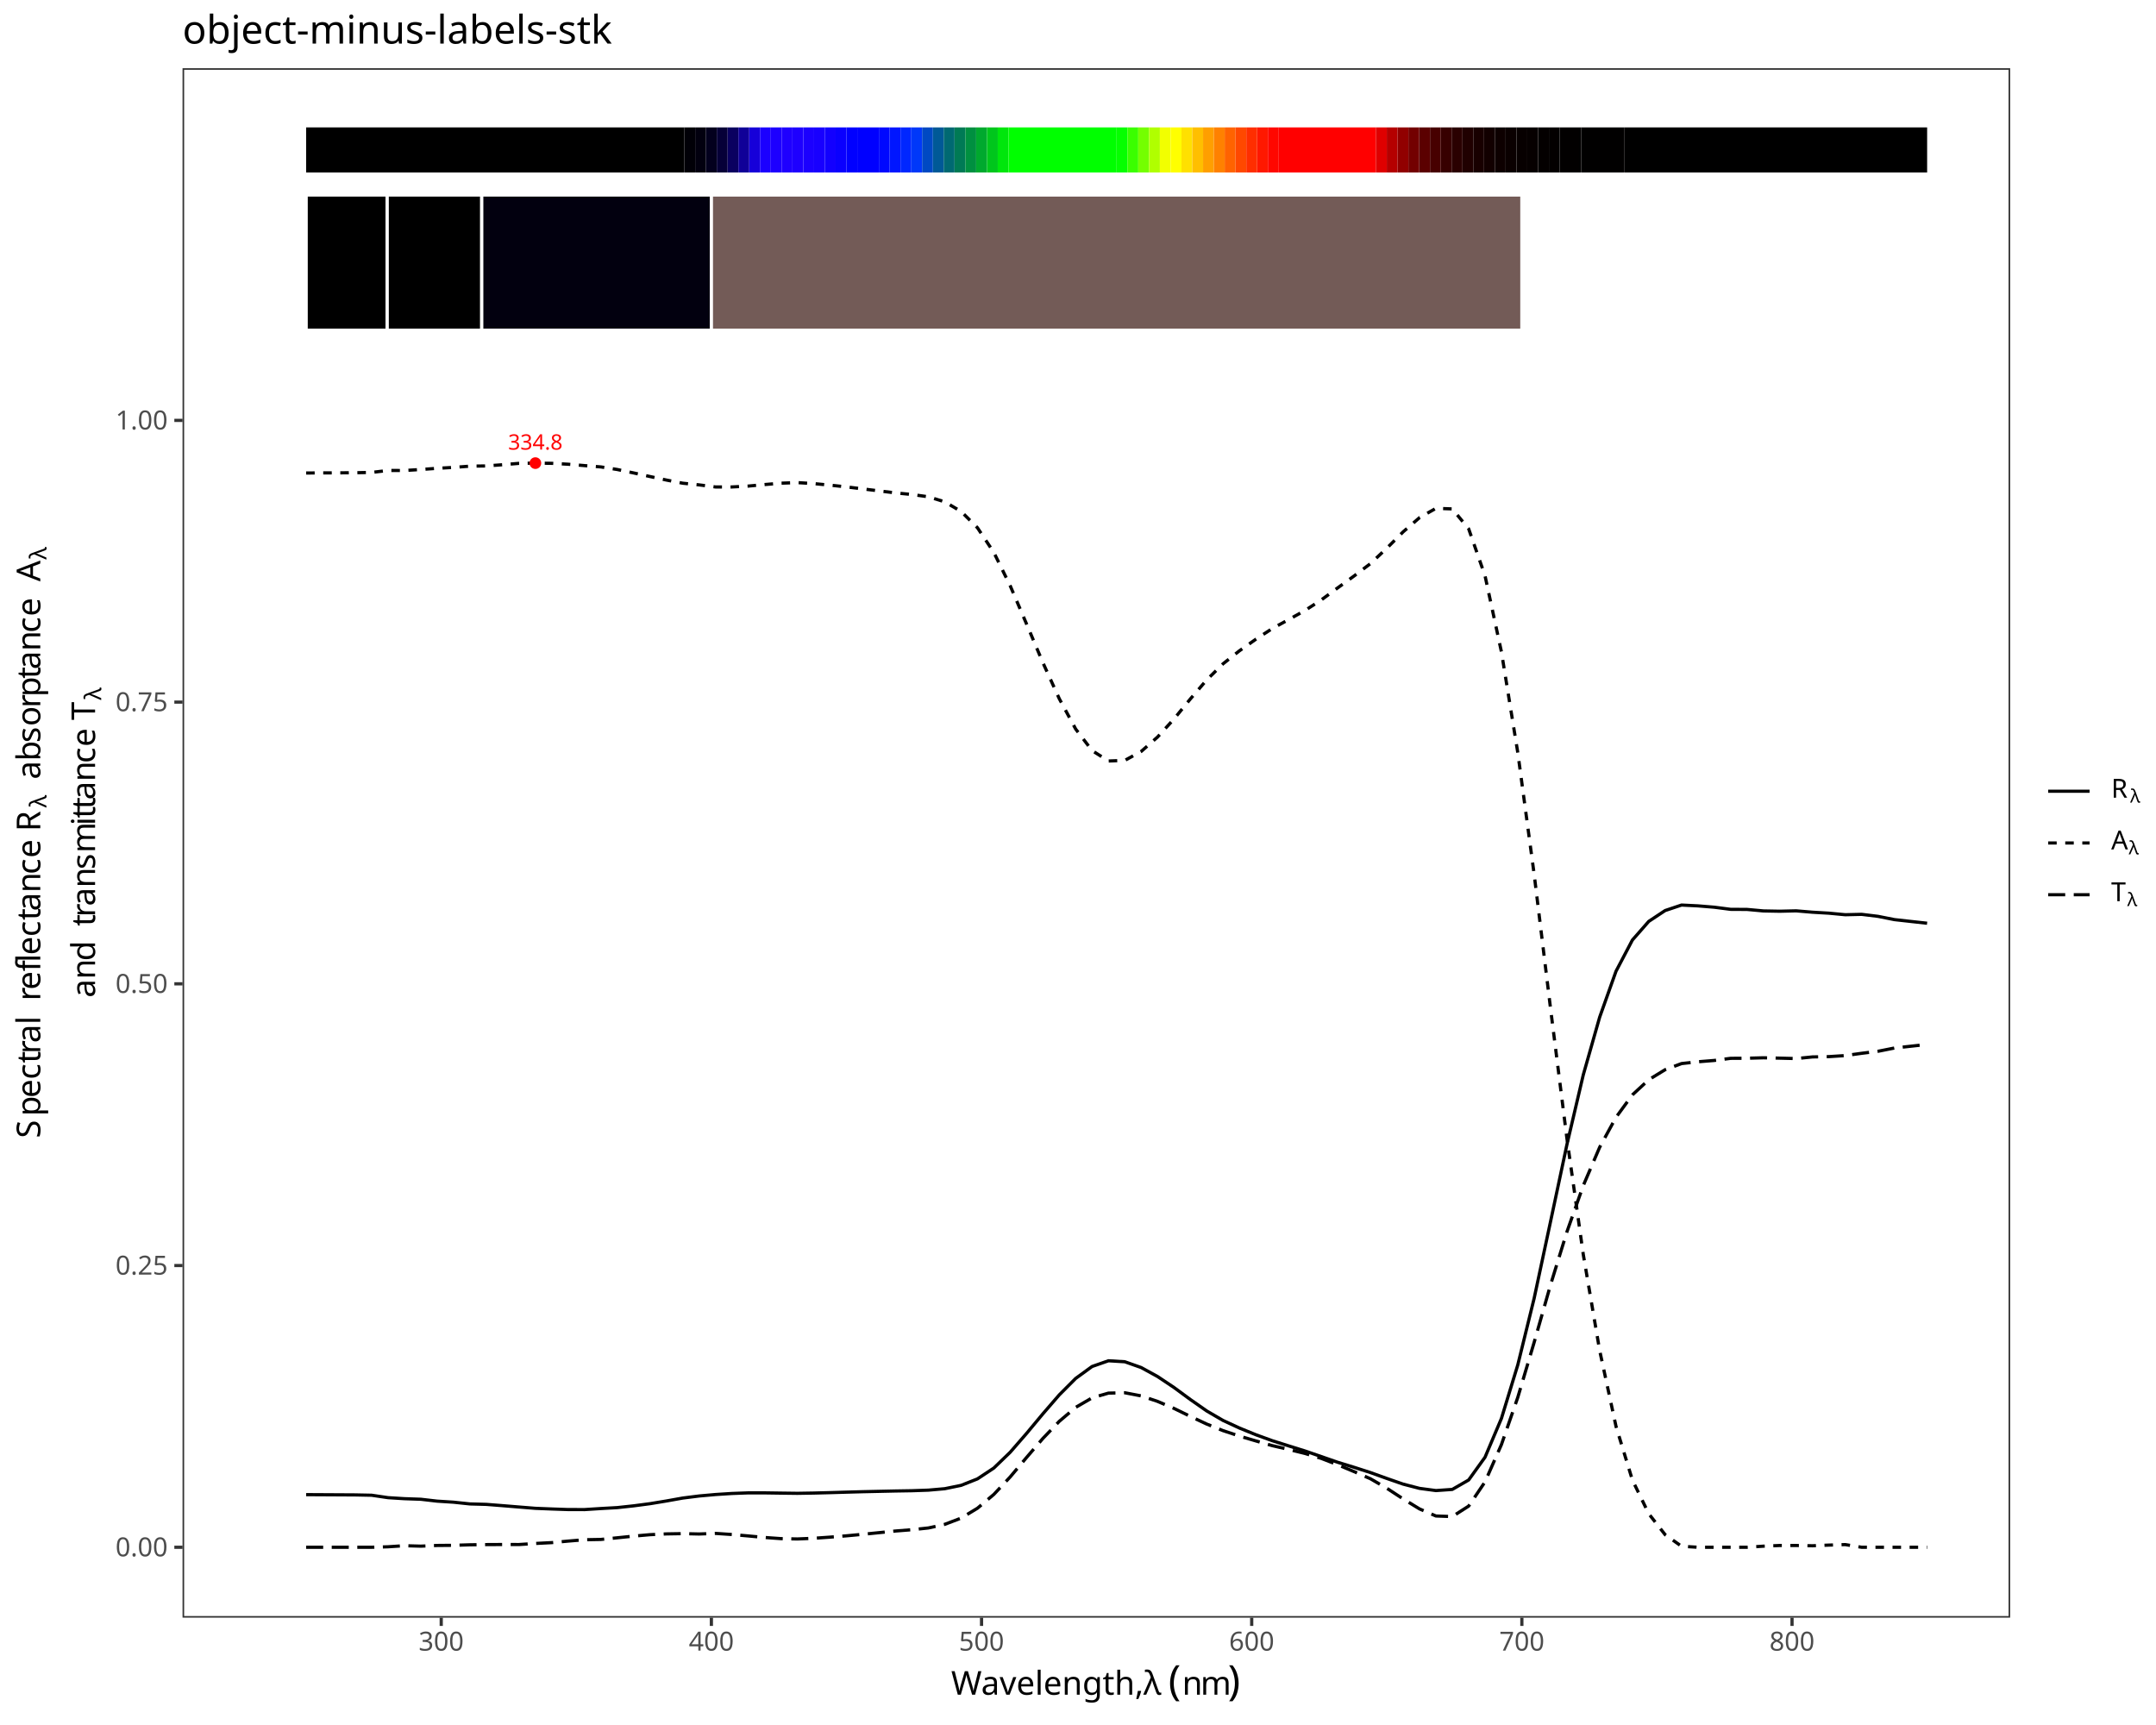
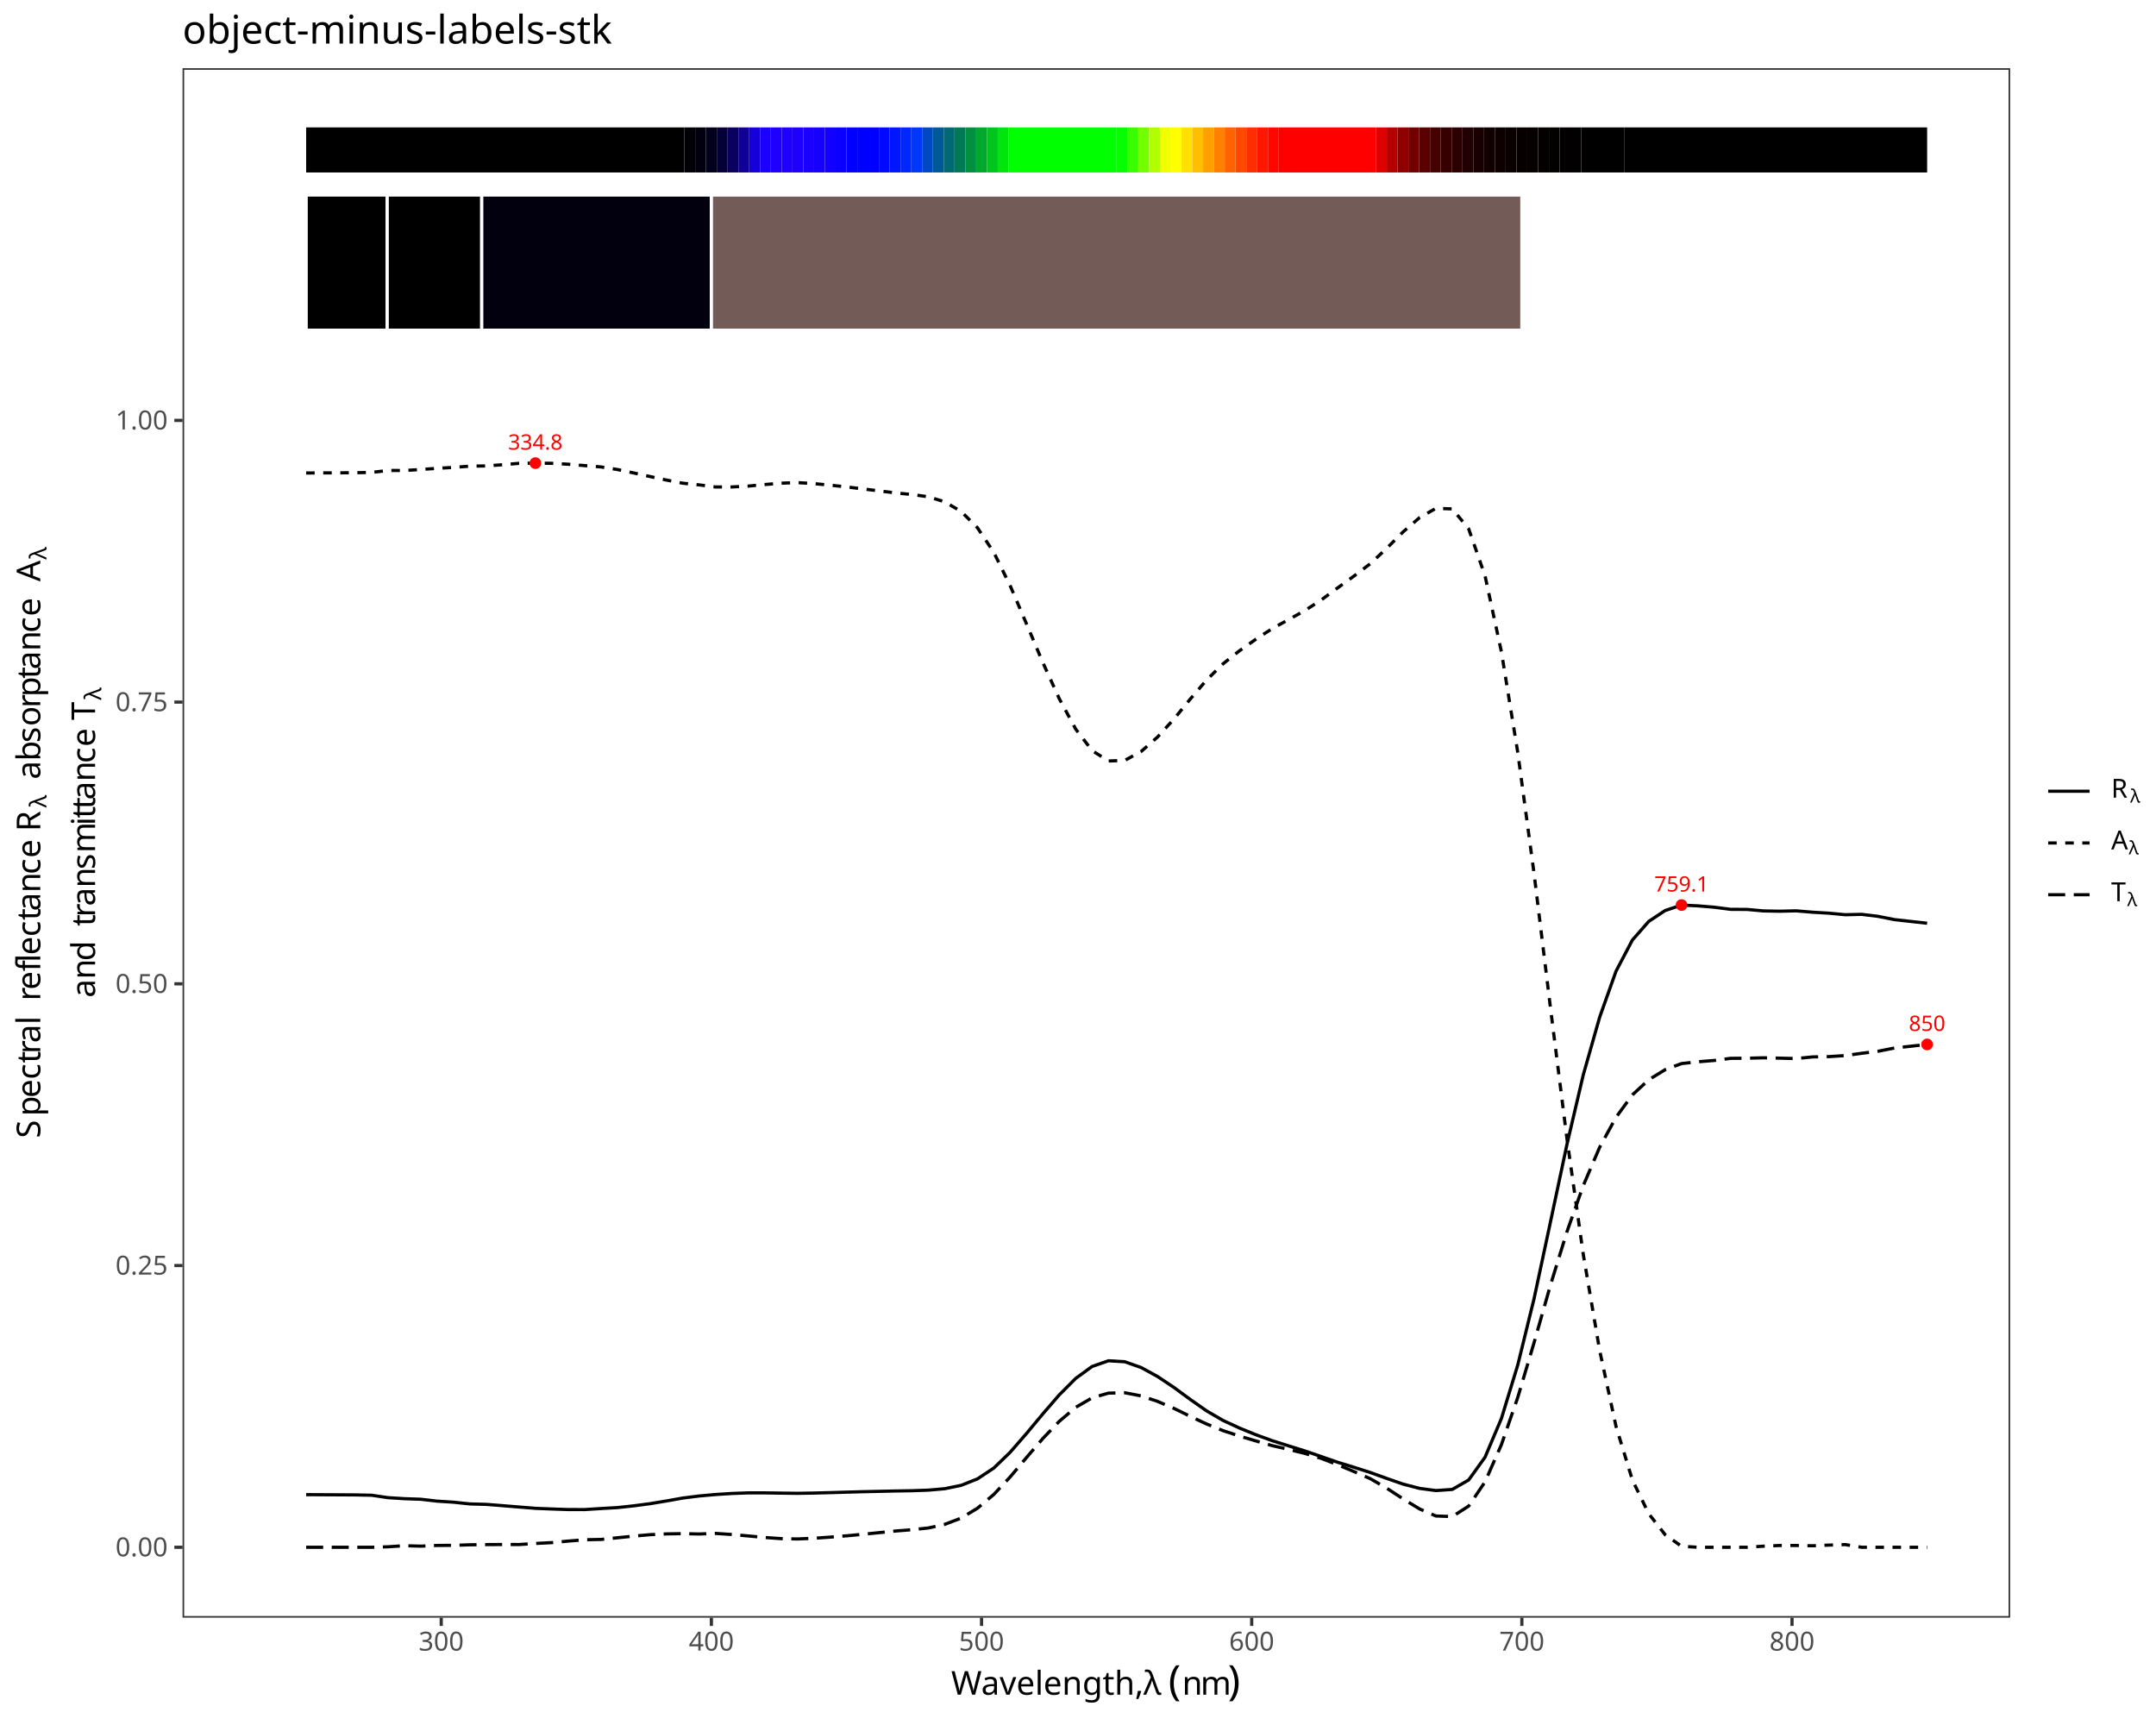
<svg xmlns="http://www.w3.org/2000/svg" class="svglite" data-engine-version="2.0" width="720.00pt" height="576.00pt" viewBox="0 0 720.00 576.00">
  <defs>
    <style type="text/css">
    .svglite line, .svglite polyline, .svglite polygon, .svglite path, .svglite rect, .svglite circle {
      fill: none;
      stroke: #000000;
      stroke-linecap: round;
      stroke-linejoin: round;
      stroke-miterlimit: 10.00;
    }
  </style>
  </defs>
  <rect width="100%" height="100%" style="stroke: none; fill: #FFFFFF;" />
  <defs>
    <clipPath id="cpMC4wMHw3MjAuMDB8MC4wMHw1NzYuMDA=">
      <rect x="0.00" y="0.00" width="720.00" height="576.00" />
    </clipPath>
  </defs>
  <g clip-path="url(#cpMC4wMHw3MjAuMDB8MC4wMHw1NzYuMDA=)">
    <rect x="0" y="0.00" width="720.00" height="576.00" style="stroke-width: 1.07; stroke: #FFFFFF; fill: #FFFFFF;" />
  </g>
  <defs>
    <clipPath id="cpNjAuOTZ8NjcxLjMxfDIyLjc4fDU0MC4xNw==">
      <rect x="60.96" y="22.78" width="610.34" height="517.38" />
    </clipPath>
  </defs>
  <g clip-path="url(#cpNjAuOTZ8NjcxLjMxfDIyLjc4fDU0MC4xNw==)">
    <rect x="60.96" y="22.78" width="610.34" height="517.38" style="stroke-width: 1.07; stroke: none; fill: #FFFFFF;" />
    <polyline points="102.24,499.08 107.71,499.11 113.18,499.14 118.64,499.17 124.11,499.28 129.58,500.09 135.05,500.43 140.52,500.62 145.98,501.25 151.45,501.60 156.92,502.18 162.39,502.33 167.85,502.76 173.32,503.21 178.79,503.65 184.26,503.87 189.73,504.06 195.19,504.07 200.66,503.72 206.13,503.41 211.60,502.82 217.07,502.10 222.53,501.20 228.00,500.22 233.47,499.53 238.94,499.04 244.41,498.69 249.87,498.49 255.34,498.49 260.81,498.57 266.28,498.64 271.75,498.55 277.21,498.41 282.68,498.25 288.15,498.10 293.62,497.98 299.09,497.86 304.55,497.77 310.02,497.58 315.49,497.10 320.96,495.98 326.42,493.82 331.89,490.20 337.36,484.92 342.83,478.63 348.30,472.06 353.76,465.75 359.23,460.27 364.70,456.29 370.17,454.38 375.64,454.71 381.10,456.64 386.57,459.64 392.04,463.29 397.51,467.31 402.98,471.13 408.44,474.31 413.91,476.84 419.38,479.07 424.85,481.06 430.32,482.79 435.78,484.49 441.25,486.37 446.72,488.27 452.19,489.95 457.65,491.70 463.12,493.67 468.59,495.57 474.06,496.99 479.53,497.72 484.99,497.34 490.46,494.19 495.93,486.58 501.40,473.65 506.87,455.75 512.33,433.53 517.80,407.92 523.27,382.22 528.74,358.90 534.21,339.65 539.67,324.31 545.14,313.89 550.61,307.66 556.08,304.04 561.55,302.21 567.01,302.48 572.48,302.93 577.95,303.64 583.42,303.67 588.89,304.17 594.35,304.27 599.82,304.14 605.29,304.60 610.76,304.92 616.22,305.44 621.69,305.31 627.16,305.98 632.63,307.07 638.10,307.68 643.56,308.28 " style="stroke-width: 1.07; stroke-linecap: butt;" />
    <polyline points="102.24,157.94 107.71,157.91 113.18,157.88 118.64,157.85 124.11,157.75 129.58,157.09 135.05,157.11 140.52,156.77 145.98,156.38 151.45,156.07 156.92,155.66 162.39,155.58 167.85,155.18 173.32,154.72 178.79,154.64 184.26,154.71 189.73,155.01 195.19,155.47 200.66,155.91 206.13,156.77 211.60,157.92 217.07,159.12 222.53,160.29 228.00,161.35 233.47,161.91 238.94,162.60 244.41,162.60 249.87,162.31 255.34,161.80 260.81,161.34 266.28,161.15 271.75,161.48 277.21,162.00 282.68,162.58 288.15,163.25 293.62,163.92 299.09,164.59 304.55,165.12 310.02,165.88 315.49,167.57 320.96,170.77 326.42,176.22 331.89,184.46 337.36,195.60 342.83,208.38 348.30,221.32 353.76,233.33 359.23,243.45 364.70,250.62 370.17,254.11 375.64,253.90 381.10,250.92 386.57,246.10 392.04,240.10 397.51,233.40 402.98,227.03 408.44,221.65 413.91,217.31 419.38,213.46 424.85,209.90 430.32,206.90 435.78,203.86 441.25,200.32 446.72,196.30 452.19,192.33 457.65,188.21 463.12,183.06 468.59,177.58 474.06,172.84 479.53,169.74 484.99,169.93 490.46,176.57 495.93,192.28 501.40,217.64 506.87,251.33 512.33,291.90 517.80,336.70 523.27,380.11 528.74,418.90 534.21,450.94 539.67,476.28 545.14,494.20 550.61,505.47 556.08,512.46 561.55,516.32 567.01,516.65 572.48,516.65 577.95,516.65 583.42,516.65 588.89,516.29 594.35,516.06 599.82,516.06 605.29,516.15 610.76,515.93 616.22,515.76 621.69,516.65 627.16,516.65 632.63,516.65 638.10,516.65 643.56,516.65 " style="stroke-width: 1.07; stroke-dasharray: 2.85,2.85; stroke-linecap: butt;" />
    <polyline points="102.24,516.65 107.71,516.65 113.18,516.65 118.64,516.65 124.11,516.65 129.58,516.49 135.05,516.13 140.52,516.28 145.98,516.05 151.45,516.00 156.92,515.83 162.39,515.76 167.85,515.73 173.32,515.74 178.79,515.38 184.26,515.10 189.73,514.59 195.19,514.14 200.66,514.04 206.13,513.49 211.60,512.93 217.07,512.45 222.53,512.19 228.00,512.10 233.47,512.22 238.94,512.02 244.41,512.39 249.87,512.87 255.34,513.38 260.81,513.77 266.28,513.88 271.75,513.65 277.21,513.27 282.68,512.83 288.15,512.32 293.62,511.77 299.09,511.22 304.55,510.79 310.02,510.21 315.49,509.00 320.96,506.92 326.42,503.62 331.89,499.01 337.36,493.16 342.83,486.66 348.30,480.29 353.76,474.59 359.23,469.94 364.70,466.76 370.17,465.18 375.64,465.06 381.10,466.11 386.57,467.94 392.04,470.28 397.51,472.95 402.98,475.51 408.44,477.71 413.91,479.52 419.38,481.14 424.85,482.71 430.32,483.98 435.78,485.32 441.25,486.98 446.72,489.10 452.19,491.39 457.65,493.77 463.12,496.94 468.59,500.51 474.06,503.85 479.53,506.21 484.99,506.40 490.46,502.91 495.93,494.81 501.40,482.38 506.87,466.59 512.33,448.24 517.80,429.05 523.27,411.34 528.74,395.87 534.21,383.09 539.67,373.08 545.14,365.59 550.61,360.53 556.08,357.18 561.55,355.14 567.01,354.54 572.48,354.10 577.95,353.39 583.42,353.36 588.89,353.21 594.35,353.33 599.82,353.47 605.29,352.92 610.76,352.82 616.22,352.47 621.69,351.71 627.16,351.04 632.63,349.95 638.10,349.35 643.56,348.75 " style="stroke-width: 1.07; stroke-dasharray: 5.69,2.85; stroke-linecap: butt;" />
+     <text x="561.55" y="297.70" text-anchor="middle" style="font-size: 7.11px; fill: #FF0000; font-family: sans;" textLength="17.80px" lengthAdjust="spacingAndGlyphs">759.1</text>
    <text x="178.79" y="150.13" text-anchor="middle" style="font-size: 7.11px; fill: #FF0000; font-family: sans;" textLength="17.80px" lengthAdjust="spacingAndGlyphs">334.8</text>
+     <text x="643.56" y="344.23" text-anchor="middle" style="font-size: 7.11px; fill: #FF0000; font-family: sans;" textLength="11.87px" lengthAdjust="spacingAndGlyphs">850</text>
+     <circle cx="561.55" cy="302.21" r="1.95" style="stroke-width: 0.71; stroke: none; fill: #FF0000;" />
    <circle cx="178.79" cy="154.64" r="1.95" style="stroke-width: 0.71; stroke: none; fill: #FF0000;" />
+     <circle cx="643.56" cy="348.75" r="1.95" style="stroke-width: 0.71; stroke: none; fill: #FF0000;" />
    <rect x="102.24" y="42.54" width="126.31" height="15.05" style="stroke-width: 1.07; stroke: none; stroke-linecap: butt; stroke-linejoin: miter; fill: #000000;" />
    <rect x="228.55" y="42.54" width="3.61" height="15.05" style="stroke-width: 1.07; stroke: none; stroke-linecap: butt; stroke-linejoin: miter; fill: #010007;" />
    <rect x="232.16" y="42.54" width="3.61" height="15.05" style="stroke-width: 1.07; stroke: none; stroke-linecap: butt; stroke-linejoin: miter; fill: #02000F;" />
    <rect x="235.77" y="42.54" width="3.61" height="15.05" style="stroke-width: 1.07; stroke: none; stroke-linecap: butt; stroke-linejoin: miter; fill: #03001E;" />
    <rect x="239.38" y="42.54" width="3.61" height="15.05" style="stroke-width: 1.07; stroke: none; stroke-linecap: butt; stroke-linejoin: miter; fill: #060038;" />
    <rect x="242.98" y="42.54" width="3.61" height="15.05" style="stroke-width: 1.07; stroke: none; stroke-linecap: butt; stroke-linejoin: miter; fill: #0A0060;" />
    <rect x="246.59" y="42.54" width="3.61" height="15.05" style="stroke-width: 1.07; stroke: none; stroke-linecap: butt; stroke-linejoin: miter; fill: #100098;" />
    <rect x="250.20" y="42.54" width="3.61" height="15.05" style="stroke-width: 1.07; stroke: none; stroke-linecap: butt; stroke-linejoin: miter; fill: #1600D9;" />
    <rect x="253.81" y="42.54" width="3.61" height="15.05" style="stroke-width: 1.07; stroke: none; stroke-linecap: butt; stroke-linejoin: miter; fill: #1B00FF;" />
    <rect x="257.42" y="42.54" width="3.61" height="15.05" style="stroke-width: 1.07; stroke: none; stroke-linecap: butt; stroke-linejoin: miter; fill: #1D00FF;" />
    <rect x="261.03" y="42.54" width="3.61" height="15.05" style="stroke-width: 1.07; stroke: none; stroke-linecap: butt; stroke-linejoin: miter; fill: #1F00FF;" />
    <rect x="264.64" y="42.54" width="3.61" height="15.05" style="stroke-width: 1.07; stroke: none; stroke-linecap: butt; stroke-linejoin: miter; fill: #1E00FF;" />
    <rect x="268.25" y="42.54" width="3.61" height="15.05" style="stroke-width: 1.07; stroke: none; stroke-linecap: butt; stroke-linejoin: miter; fill: #1B00FF;" />
    <rect x="271.85" y="42.54" width="3.61" height="15.05" style="stroke-width: 1.07; stroke: none; stroke-linecap: butt; stroke-linejoin: miter; fill: #1800FF;" />
    <rect x="275.46" y="42.54" width="3.61" height="15.05" style="stroke-width: 1.07; stroke: none; stroke-linecap: butt; stroke-linejoin: miter; fill: #1200FF;" />
    <rect x="279.07" y="42.54" width="3.61" height="15.05" style="stroke-width: 1.07; stroke: none; stroke-linecap: butt; stroke-linejoin: miter; fill: #0A00FF;" />
    <rect x="282.68" y="42.54" width="3.61" height="15.05" style="stroke-width: 1.07; stroke: none; stroke-linecap: butt; stroke-linejoin: miter; fill: #0100FF;" />
    <rect x="286.29" y="42.54" width="7.22" height="15.05" style="stroke-width: 1.07; stroke: none; stroke-linecap: butt; stroke-linejoin: miter; fill: #0000FF;" />
    <rect x="293.51" y="42.54" width="3.61" height="15.05" style="stroke-width: 1.07; stroke: none; stroke-linecap: butt; stroke-linejoin: miter; fill: #0008FF;" />
    <rect x="297.12" y="42.54" width="3.61" height="15.05" style="stroke-width: 1.07; stroke: none; stroke-linecap: butt; stroke-linejoin: miter; fill: #0016FF;" />
    <rect x="300.73" y="42.54" width="3.61" height="15.05" style="stroke-width: 1.07; stroke: none; stroke-linecap: butt; stroke-linejoin: miter; fill: #0027FF;" />
    <rect x="304.33" y="42.54" width="3.61" height="15.05" style="stroke-width: 1.07; stroke: none; stroke-linecap: butt; stroke-linejoin: miter; fill: #0038F9;" />
    <rect x="307.94" y="42.54" width="3.61" height="15.05" style="stroke-width: 1.07; stroke: none; stroke-linecap: butt; stroke-linejoin: miter; fill: #0049C3;" />
    <rect x="311.55" y="42.54" width="3.61" height="15.05" style="stroke-width: 1.07; stroke: none; stroke-linecap: butt; stroke-linejoin: miter; fill: #005997;" />
    <rect x="315.16" y="42.54" width="3.61" height="15.05" style="stroke-width: 1.07; stroke: none; stroke-linecap: butt; stroke-linejoin: miter; fill: #006972;" />
    <rect x="318.77" y="42.54" width="3.61" height="15.05" style="stroke-width: 1.07; stroke: none; stroke-linecap: butt; stroke-linejoin: miter; fill: #007A55;" />
    <rect x="322.38" y="42.54" width="3.61" height="15.05" style="stroke-width: 1.07; stroke: none; stroke-linecap: butt; stroke-linejoin: miter; fill: #009040;" />
    <rect x="325.99" y="42.54" width="3.61" height="15.05" style="stroke-width: 1.07; stroke: none; stroke-linecap: butt; stroke-linejoin: miter; fill: #00A92E;" />
    <rect x="329.60" y="42.54" width="3.61" height="15.05" style="stroke-width: 1.07; stroke: none; stroke-linecap: butt; stroke-linejoin: miter; fill: #00C61C;" />
    <rect x="333.20" y="42.54" width="3.61" height="15.05" style="stroke-width: 1.07; stroke: none; stroke-linecap: butt; stroke-linejoin: miter; fill: #00E60C;" />
    <rect x="336.81" y="42.54" width="36.09" height="15.05" style="stroke-width: 1.07; stroke: none; stroke-linecap: butt; stroke-linejoin: miter; fill: #00FF00;" />
    <rect x="372.90" y="42.54" width="3.61" height="15.05" style="stroke-width: 1.07; stroke: none; stroke-linecap: butt; stroke-linejoin: miter; fill: #06FF00;" />
    <rect x="376.51" y="42.54" width="3.61" height="15.05" style="stroke-width: 1.07; stroke: none; stroke-linecap: butt; stroke-linejoin: miter; fill: #3AFF00;" />
    <rect x="380.12" y="42.54" width="3.61" height="15.05" style="stroke-width: 1.07; stroke: none; stroke-linecap: butt; stroke-linejoin: miter; fill: #74FF00;" />
    <rect x="383.73" y="42.54" width="3.61" height="15.05" style="stroke-width: 1.07; stroke: none; stroke-linecap: butt; stroke-linejoin: miter; fill: #B0FF00;" />
    <rect x="387.34" y="42.54" width="3.61" height="15.05" style="stroke-width: 1.07; stroke: none; stroke-linecap: butt; stroke-linejoin: miter; fill: #F2FF00;" />
    <rect x="390.95" y="42.54" width="3.61" height="15.05" style="stroke-width: 1.07; stroke: none; stroke-linecap: butt; stroke-linejoin: miter; fill: #FFFF00;" />
    <rect x="394.55" y="42.54" width="3.61" height="15.05" style="stroke-width: 1.07; stroke: none; stroke-linecap: butt; stroke-linejoin: miter; fill: #FFE000;" />
    <rect x="398.16" y="42.54" width="3.61" height="15.05" style="stroke-width: 1.07; stroke: none; stroke-linecap: butt; stroke-linejoin: miter; fill: #FFBF00;" />
    <rect x="401.77" y="42.54" width="3.61" height="15.05" style="stroke-width: 1.07; stroke: none; stroke-linecap: butt; stroke-linejoin: miter; fill: #FF9F00;" />
    <rect x="405.38" y="42.54" width="3.61" height="15.05" style="stroke-width: 1.07; stroke: none; stroke-linecap: butt; stroke-linejoin: miter; fill: #FF8100;" />
    <rect x="408.99" y="42.54" width="3.61" height="15.05" style="stroke-width: 1.07; stroke: none; stroke-linecap: butt; stroke-linejoin: miter; fill: #FF6300;" />
    <rect x="412.60" y="42.54" width="3.61" height="15.05" style="stroke-width: 1.07; stroke: none; stroke-linecap: butt; stroke-linejoin: miter; fill: #FF4800;" />
    <rect x="416.21" y="42.54" width="3.61" height="15.05" style="stroke-width: 1.07; stroke: none; stroke-linecap: butt; stroke-linejoin: miter; fill: #FF2E00;" />
    <rect x="419.82" y="42.54" width="3.61" height="15.05" style="stroke-width: 1.07; stroke: none; stroke-linecap: butt; stroke-linejoin: miter; fill: #FF1800;" />
    <rect x="423.43" y="42.54" width="3.61" height="15.05" style="stroke-width: 1.07; stroke: none; stroke-linecap: butt; stroke-linejoin: miter; fill: #FF0700;" />
    <rect x="427.03" y="42.54" width="32.48" height="15.05" style="stroke-width: 1.07; stroke: none; stroke-linecap: butt; stroke-linejoin: miter; fill: #FF0000;" />
    <rect x="459.51" y="42.54" width="3.61" height="15.05" style="stroke-width: 1.07; stroke: none; stroke-linecap: butt; stroke-linejoin: miter; fill: #DF0000;" />
    <rect x="463.12" y="42.54" width="3.61" height="15.05" style="stroke-width: 1.07; stroke: none; stroke-linecap: butt; stroke-linejoin: miter; fill: #B50000;" />
    <rect x="466.73" y="42.54" width="3.61" height="15.05" style="stroke-width: 1.07; stroke: none; stroke-linecap: butt; stroke-linejoin: miter; fill: #910000;" />
    <rect x="470.34" y="42.54" width="3.61" height="15.05" style="stroke-width: 1.07; stroke: none; stroke-linecap: butt; stroke-linejoin: miter; fill: #730000;" />
    <rect x="473.95" y="42.54" width="3.61" height="15.05" style="stroke-width: 1.07; stroke: none; stroke-linecap: butt; stroke-linejoin: miter; fill: #5B0000;" />
    <rect x="477.56" y="42.54" width="3.61" height="15.05" style="stroke-width: 1.07; stroke: none; stroke-linecap: butt; stroke-linejoin: miter; fill: #470000;" />
    <rect x="481.17" y="42.54" width="3.61" height="15.05" style="stroke-width: 1.07; stroke: none; stroke-linecap: butt; stroke-linejoin: miter; fill: #370000;" />
    <rect x="484.78" y="42.54" width="3.61" height="15.05" style="stroke-width: 1.07; stroke: none; stroke-linecap: butt; stroke-linejoin: miter; fill: #2A0000;" />
    <rect x="488.38" y="42.54" width="3.61" height="15.05" style="stroke-width: 1.07; stroke: none; stroke-linecap: butt; stroke-linejoin: miter; fill: #200000;" />
    <rect x="491.99" y="42.54" width="3.61" height="15.05" style="stroke-width: 1.07; stroke: none; stroke-linecap: butt; stroke-linejoin: miter; fill: #180000;" />
    <rect x="495.60" y="42.54" width="3.61" height="15.05" style="stroke-width: 1.07; stroke: none; stroke-linecap: butt; stroke-linejoin: miter; fill: #120000;" />
    <rect x="499.21" y="42.54" width="3.61" height="15.05" style="stroke-width: 1.07; stroke: none; stroke-linecap: butt; stroke-linejoin: miter; fill: #0D0000;" />
    <rect x="502.82" y="42.54" width="3.61" height="15.05" style="stroke-width: 1.07; stroke: none; stroke-linecap: butt; stroke-linejoin: miter; fill: #0A0000;" />
    <rect x="506.43" y="42.54" width="3.61" height="15.05" style="stroke-width: 1.07; stroke: none; stroke-linecap: butt; stroke-linejoin: miter; fill: #070000;" />
    <rect x="510.04" y="42.54" width="3.61" height="15.05" style="stroke-width: 1.07; stroke: none; stroke-linecap: butt; stroke-linejoin: miter; fill: #060000;" />
    <rect x="513.65" y="42.54" width="3.61" height="15.05" style="stroke-width: 1.07; stroke: none; stroke-linecap: butt; stroke-linejoin: miter; fill: #040000;" />
    <rect x="517.26" y="42.54" width="3.61" height="15.05" style="stroke-width: 1.07; stroke: none; stroke-linecap: butt; stroke-linejoin: miter; fill: #030000;" />
    <rect x="520.86" y="42.54" width="7.22" height="15.05" style="stroke-width: 1.07; stroke: none; stroke-linecap: butt; stroke-linejoin: miter; fill: #020000;" />
    <rect x="528.08" y="42.54" width="14.44" height="15.05" style="stroke-width: 1.07; stroke: none; stroke-linecap: butt; stroke-linejoin: miter; fill: #010000;" />
    <rect x="542.52" y="42.54" width="101.05" height="15.05" style="stroke-width: 1.07; stroke: none; stroke-linecap: butt; stroke-linejoin: miter; fill: #000000;" />
    <rect x="102.24" y="65.11" width="27.07" height="45.15" style="stroke-width: 1.07; stroke: #FFFFFF; stroke-linecap: butt; stroke-linejoin: miter; fill: #000000;" />
    <rect x="129.31" y="65.11" width="31.58" height="45.15" style="stroke-width: 1.07; stroke: #FFFFFF; stroke-linecap: butt; stroke-linejoin: miter; fill: #000000;" />
    <rect x="160.88" y="65.11" width="76.69" height="45.15" style="stroke-width: 1.07; stroke: #FFFFFF; stroke-linecap: butt; stroke-linejoin: miter; fill: #02000F;" />
    <rect x="237.57" y="65.11" width="270.66" height="45.15" style="stroke-width: 1.07; stroke: #FFFFFF; stroke-linecap: butt; stroke-linejoin: miter; fill: #735B57;" />
    <rect x="60.96" y="22.78" width="610.34" height="517.38" style="stroke-width: 1.07; stroke: #333333;" />
  </g>
  <g clip-path="url(#cpMC4wMHw3MjAuMDB8MC4wMHw1NzYuMDA=)">
    <text x="56.03" y="519.68" text-anchor="end" style="font-size: 8.80px; fill: #4D4D4D; font-family: sans;" textLength="17.13px" lengthAdjust="spacingAndGlyphs">0.00</text>
    <text x="56.03" y="425.61" text-anchor="end" style="font-size: 8.80px; fill: #4D4D4D; font-family: sans;" textLength="17.13px" lengthAdjust="spacingAndGlyphs">0.25</text>
    <text x="56.03" y="331.54" text-anchor="end" style="font-size: 8.80px; fill: #4D4D4D; font-family: sans;" textLength="17.13px" lengthAdjust="spacingAndGlyphs">0.50</text>
    <text x="56.03" y="237.47" text-anchor="end" style="font-size: 8.80px; fill: #4D4D4D; font-family: sans;" textLength="17.13px" lengthAdjust="spacingAndGlyphs">0.75</text>
    <text x="56.03" y="143.40" text-anchor="end" style="font-size: 8.80px; fill: #4D4D4D; font-family: sans;" textLength="17.13px" lengthAdjust="spacingAndGlyphs">1.00</text>
    <polyline points="58.22,516.65 60.96,516.65 " style="stroke-width: 1.07; stroke: #333333; stroke-linecap: butt;" />
    <polyline points="58.22,422.58 60.96,422.58 " style="stroke-width: 1.07; stroke: #333333; stroke-linecap: butt;" />
    <polyline points="58.22,328.51 60.96,328.51 " style="stroke-width: 1.07; stroke: #333333; stroke-linecap: butt;" />
    <polyline points="58.22,234.44 60.96,234.44 " style="stroke-width: 1.07; stroke: #333333; stroke-linecap: butt;" />
    <polyline points="58.22,140.37 60.96,140.37 " style="stroke-width: 1.07; stroke: #333333; stroke-linecap: butt;" />
    <polyline points="147.35,542.91 147.35,540.17 " style="stroke-width: 1.07; stroke: #333333; stroke-linecap: butt;" />
    <polyline points="237.57,542.91 237.57,540.17 " style="stroke-width: 1.07; stroke: #333333; stroke-linecap: butt;" />
    <polyline points="327.79,542.91 327.79,540.17 " style="stroke-width: 1.07; stroke: #333333; stroke-linecap: butt;" />
    <polyline points="418.01,542.91 418.01,540.17 " style="stroke-width: 1.07; stroke: #333333; stroke-linecap: butt;" />
    <polyline points="508.23,542.91 508.23,540.17 " style="stroke-width: 1.07; stroke: #333333; stroke-linecap: butt;" />
    <polyline points="598.45,542.91 598.45,540.17 " style="stroke-width: 1.07; stroke: #333333; stroke-linecap: butt;" />
    <text x="147.35" y="551.16" text-anchor="middle" style="font-size: 8.80px; fill: #4D4D4D; font-family: sans;" textLength="14.68px" lengthAdjust="spacingAndGlyphs">300</text>
    <text x="237.57" y="551.16" text-anchor="middle" style="font-size: 8.80px; fill: #4D4D4D; font-family: sans;" textLength="14.68px" lengthAdjust="spacingAndGlyphs">400</text>
    <text x="327.79" y="551.16" text-anchor="middle" style="font-size: 8.80px; fill: #4D4D4D; font-family: sans;" textLength="14.68px" lengthAdjust="spacingAndGlyphs">500</text>
    <text x="418.01" y="551.16" text-anchor="middle" style="font-size: 8.80px; fill: #4D4D4D; font-family: sans;" textLength="14.68px" lengthAdjust="spacingAndGlyphs">600</text>
    <text x="508.23" y="551.16" text-anchor="middle" style="font-size: 8.80px; fill: #4D4D4D; font-family: sans;" textLength="14.68px" lengthAdjust="spacingAndGlyphs">700</text>
    <text x="598.45" y="551.16" text-anchor="middle" style="font-size: 8.80px; fill: #4D4D4D; font-family: sans;" textLength="14.68px" lengthAdjust="spacingAndGlyphs">800</text>
    <text x="317.64" y="565.89" style="font-size: 11.00px; font-family: sans;" textLength="64.20px" lengthAdjust="spacingAndGlyphs">Wavelength, </text>
    <text x="381.84" y="565.89" style="font-size: 11.00px; font-family: sans;" textLength="5.60px" lengthAdjust="spacingAndGlyphs">λ</text>
    <text x="387.45" y="565.89" style="font-size: 11.00px; font-family: sans;" textLength="2.75px" lengthAdjust="spacingAndGlyphs"> </text>
    <text x="390.20" y="565.89" style="font-size: 13.75px; font-family: sans;" textLength="4.58px" lengthAdjust="spacingAndGlyphs">(</text>
    <text x="394.78" y="565.89" style="font-size: 11.00px; font-family: sans;" textLength="6.12px" lengthAdjust="spacingAndGlyphs">n</text>
    <text x="400.90" y="565.89" style="font-size: 11.00px; font-family: sans;" textLength="9.17px" lengthAdjust="spacingAndGlyphs">m</text>
    <text x="410.06" y="565.89" style="font-size: 13.75px; font-family: sans;" textLength="4.57px" lengthAdjust="spacingAndGlyphs">)</text>
    <text transform="translate(13.45,380.04) rotate(-90)" style="font-size: 11.00px; font-family: sans;" textLength="7.34px" lengthAdjust="spacingAndGlyphs">S</text>
    <text transform="translate(13.45,372.70) rotate(-90)" style="font-size: 11.00px; font-family: sans;" textLength="6.12px" lengthAdjust="spacingAndGlyphs">p</text>
    <text transform="translate(13.45,366.58) rotate(-90)" style="font-size: 11.00px; font-family: sans;" textLength="6.12px" lengthAdjust="spacingAndGlyphs">e</text>
    <text transform="translate(13.45,360.46) rotate(-90)" style="font-size: 11.00px; font-family: sans;" textLength="5.50px" lengthAdjust="spacingAndGlyphs">c</text>
    <text transform="translate(13.45,354.96) rotate(-90)" style="font-size: 11.00px; font-family: sans;" textLength="3.06px" lengthAdjust="spacingAndGlyphs">t</text>
    <text transform="translate(13.45,351.90) rotate(-90)" style="font-size: 11.00px; font-family: sans;" textLength="3.66px" lengthAdjust="spacingAndGlyphs">r</text>
    <text transform="translate(13.45,348.24) rotate(-90)" style="font-size: 11.00px; font-family: sans;" textLength="6.12px" lengthAdjust="spacingAndGlyphs">a</text>
    <text transform="translate(13.45,342.12) rotate(-90)" style="font-size: 11.00px; font-family: sans;" textLength="2.44px" lengthAdjust="spacingAndGlyphs">l</text>
    <text transform="translate(13.45,339.68) rotate(-90)" style="font-size: 11.00px; font-family: sans;" textLength="2.75px" lengthAdjust="spacingAndGlyphs"> </text>
    <text transform="translate(13.45,336.93) rotate(-90)" style="font-size: 11.00px; font-family: sans;" textLength="2.75px" lengthAdjust="spacingAndGlyphs"> </text>
    <text transform="translate(13.45,334.18) rotate(-90)" style="font-size: 11.00px; font-family: sans;" textLength="3.66px" lengthAdjust="spacingAndGlyphs">r</text>
    <text transform="translate(13.45,330.51) rotate(-90)" style="font-size: 11.00px; font-family: sans;" textLength="6.12px" lengthAdjust="spacingAndGlyphs">e</text>
    <text transform="translate(13.45,324.39) rotate(-90)" style="font-size: 11.00px; font-family: sans;" textLength="3.06px" lengthAdjust="spacingAndGlyphs">f</text>
    <text transform="translate(13.45,321.34) rotate(-90)" style="font-size: 11.00px; font-family: sans;" textLength="2.44px" lengthAdjust="spacingAndGlyphs">l</text>
    <text transform="translate(13.45,318.90) rotate(-90)" style="font-size: 11.00px; font-family: sans;" textLength="6.12px" lengthAdjust="spacingAndGlyphs">e</text>
    <text transform="translate(13.45,312.78) rotate(-90)" style="font-size: 11.00px; font-family: sans;" textLength="5.50px" lengthAdjust="spacingAndGlyphs">c</text>
    <text transform="translate(13.45,307.27) rotate(-90)" style="font-size: 11.00px; font-family: sans;" textLength="3.06px" lengthAdjust="spacingAndGlyphs">t</text>
    <text transform="translate(13.45,304.22) rotate(-90)" style="font-size: 11.00px; font-family: sans;" textLength="6.12px" lengthAdjust="spacingAndGlyphs">a</text>
    <text transform="translate(13.45,298.10) rotate(-90)" style="font-size: 11.00px; font-family: sans;" textLength="6.12px" lengthAdjust="spacingAndGlyphs">n</text>
    <text transform="translate(13.45,291.98) rotate(-90)" style="font-size: 11.00px; font-family: sans;" textLength="5.50px" lengthAdjust="spacingAndGlyphs">c</text>
    <text transform="translate(13.45,286.48) rotate(-90)" style="font-size: 11.00px; font-family: sans;" textLength="6.12px" lengthAdjust="spacingAndGlyphs">e</text>
    <text transform="translate(13.45,280.36) rotate(-90)" style="font-size: 11.00px; font-family: sans;" textLength="2.75px" lengthAdjust="spacingAndGlyphs"> </text>
    <text transform="translate(13.45,277.61) rotate(-90)" style="font-size: 11.00px; font-family: sans;" textLength="7.95px" lengthAdjust="spacingAndGlyphs">R</text>
    <text transform="translate(15.49,269.66) rotate(-90)" style="font-size: 7.70px; font-family: sans;" textLength="3.92px" lengthAdjust="spacingAndGlyphs">λ</text>
    <text transform="translate(13.45,265.74) rotate(-90)" style="font-size: 11.00px; font-family: sans;" textLength="2.75px" lengthAdjust="spacingAndGlyphs"> </text>
    <text transform="translate(13.45,262.99) rotate(-90)" style="font-size: 11.00px; font-family: sans;" textLength="2.75px" lengthAdjust="spacingAndGlyphs"> </text>
    <text transform="translate(13.45,260.23) rotate(-90)" style="font-size: 11.00px; font-family: sans;" textLength="6.12px" lengthAdjust="spacingAndGlyphs">a</text>
    <text transform="translate(13.45,254.12) rotate(-90)" style="font-size: 11.00px; font-family: sans;" textLength="6.12px" lengthAdjust="spacingAndGlyphs">b</text>
    <text transform="translate(13.45,248.00) rotate(-90)" style="font-size: 11.00px; font-family: sans;" textLength="5.50px" lengthAdjust="spacingAndGlyphs">s</text>
    <text transform="translate(13.45,242.49) rotate(-90)" style="font-size: 11.00px; font-family: sans;" textLength="6.12px" lengthAdjust="spacingAndGlyphs">o</text>
    <text transform="translate(13.45,236.37) rotate(-90)" style="font-size: 11.00px; font-family: sans;" textLength="3.66px" lengthAdjust="spacingAndGlyphs">r</text>
    <text transform="translate(13.45,232.71) rotate(-90)" style="font-size: 11.00px; font-family: sans;" textLength="6.12px" lengthAdjust="spacingAndGlyphs">p</text>
    <text transform="translate(13.45,226.59) rotate(-90)" style="font-size: 11.00px; font-family: sans;" textLength="3.06px" lengthAdjust="spacingAndGlyphs">t</text>
    <text transform="translate(13.45,223.54) rotate(-90)" style="font-size: 11.00px; font-family: sans;" textLength="6.12px" lengthAdjust="spacingAndGlyphs">a</text>
    <text transform="translate(13.45,217.42) rotate(-90)" style="font-size: 11.00px; font-family: sans;" textLength="6.12px" lengthAdjust="spacingAndGlyphs">n</text>
    <text transform="translate(13.45,211.30) rotate(-90)" style="font-size: 11.00px; font-family: sans;" textLength="5.50px" lengthAdjust="spacingAndGlyphs">c</text>
    <text transform="translate(13.45,205.80) rotate(-90)" style="font-size: 11.00px; font-family: sans;" textLength="6.12px" lengthAdjust="spacingAndGlyphs">e</text>
    <text transform="translate(13.45,199.68) rotate(-90)" style="font-size: 11.00px; font-family: sans;" textLength="2.75px" lengthAdjust="spacingAndGlyphs"> </text>
    <text transform="translate(13.45,196.93) rotate(-90)" style="font-size: 11.00px; font-family: sans;" textLength="2.75px" lengthAdjust="spacingAndGlyphs"> </text>
    <text transform="translate(13.45,194.17) rotate(-90)" style="font-size: 11.00px; font-family: sans;" textLength="7.34px" lengthAdjust="spacingAndGlyphs">A</text>
    <text transform="translate(15.49,186.83) rotate(-90)" style="font-size: 7.70px; font-family: sans;" textLength="3.92px" lengthAdjust="spacingAndGlyphs">λ</text>
    <text transform="translate(31.75,333.12) rotate(-90)" style="font-size: 11.00px; font-family: sans;" textLength="6.12px" lengthAdjust="spacingAndGlyphs">a</text>
    <text transform="translate(31.75,327.00) rotate(-90)" style="font-size: 11.00px; font-family: sans;" textLength="6.12px" lengthAdjust="spacingAndGlyphs">n</text>
    <text transform="translate(31.75,320.89) rotate(-90)" style="font-size: 11.00px; font-family: sans;" textLength="6.12px" lengthAdjust="spacingAndGlyphs">d</text>
    <text transform="translate(31.75,314.77) rotate(-90)" style="font-size: 11.00px; font-family: sans;" textLength="2.75px" lengthAdjust="spacingAndGlyphs"> </text>
    <text transform="translate(31.75,312.01) rotate(-90)" style="font-size: 11.00px; font-family: sans;" textLength="2.75px" lengthAdjust="spacingAndGlyphs"> </text>
    <text transform="translate(31.75,309.26) rotate(-90)" style="font-size: 11.00px; font-family: sans;" textLength="3.06px" lengthAdjust="spacingAndGlyphs">t</text>
    <text transform="translate(31.75,306.21) rotate(-90)" style="font-size: 11.00px; font-family: sans;" textLength="3.66px" lengthAdjust="spacingAndGlyphs">r</text>
    <text transform="translate(31.75,302.54) rotate(-90)" style="font-size: 11.00px; font-family: sans;" textLength="6.12px" lengthAdjust="spacingAndGlyphs">a</text>
    <text transform="translate(31.75,296.43) rotate(-90)" style="font-size: 11.00px; font-family: sans;" textLength="6.12px" lengthAdjust="spacingAndGlyphs">n</text>
    <text transform="translate(31.75,290.31) rotate(-90)" style="font-size: 11.00px; font-family: sans;" textLength="5.50px" lengthAdjust="spacingAndGlyphs">s</text>
    <text transform="translate(31.75,284.80) rotate(-90)" style="font-size: 11.00px; font-family: sans;" textLength="9.17px" lengthAdjust="spacingAndGlyphs">m</text>
    <text transform="translate(31.75,275.64) rotate(-90)" style="font-size: 11.00px; font-family: sans;" textLength="2.44px" lengthAdjust="spacingAndGlyphs">i</text>
    <text transform="translate(31.75,273.19) rotate(-90)" style="font-size: 11.00px; font-family: sans;" textLength="3.06px" lengthAdjust="spacingAndGlyphs">t</text>
    <text transform="translate(31.75,270.14) rotate(-90)" style="font-size: 11.00px; font-family: sans;" textLength="3.06px" lengthAdjust="spacingAndGlyphs">t</text>
    <text transform="translate(31.75,267.08) rotate(-90)" style="font-size: 11.00px; font-family: sans;" textLength="6.12px" lengthAdjust="spacingAndGlyphs">a</text>
    <text transform="translate(31.75,260.96) rotate(-90)" style="font-size: 11.00px; font-family: sans;" textLength="6.12px" lengthAdjust="spacingAndGlyphs">n</text>
    <text transform="translate(31.75,254.85) rotate(-90)" style="font-size: 11.00px; font-family: sans;" textLength="5.50px" lengthAdjust="spacingAndGlyphs">c</text>
    <text transform="translate(31.75,249.34) rotate(-90)" style="font-size: 11.00px; font-family: sans;" textLength="6.12px" lengthAdjust="spacingAndGlyphs">e</text>
    <text transform="translate(31.75,243.22) rotate(-90)" style="font-size: 11.00px; font-family: sans;" textLength="2.75px" lengthAdjust="spacingAndGlyphs"> </text>
    <text transform="translate(31.75,240.47) rotate(-90)" style="font-size: 11.00px; font-family: sans;" textLength="6.72px" lengthAdjust="spacingAndGlyphs">T</text>
    <text transform="translate(33.79,233.75) rotate(-90)" style="font-size: 7.70px; font-family: sans;" textLength="3.92px" lengthAdjust="spacingAndGlyphs">λ</text>
    <rect x="682.27" y="255.56" width="32.25" height="51.84" style="stroke-width: 1.07; stroke: none; fill: #FFFFFF;" />
    <rect x="682.27" y="255.56" width="17.28" height="17.28" style="stroke-width: 1.07; stroke: none; fill: #FFFFFF;" />
    <line x1="683.99" y1="264.20" x2="697.82" y2="264.20" style="stroke-width: 1.07; stroke-linecap: butt;" />
    <rect x="682.27" y="272.84" width="17.28" height="17.28" style="stroke-width: 1.07; stroke: none; fill: #FFFFFF;" />
    <line x1="683.99" y1="281.48" x2="697.82" y2="281.48" style="stroke-width: 1.07; stroke-dasharray: 2.85,2.85; stroke-linecap: butt;" />
    <rect x="682.27" y="290.12" width="17.28" height="17.28" style="stroke-width: 1.07; stroke: none; fill: #FFFFFF;" />
    <line x1="683.99" y1="298.76" x2="697.82" y2="298.76" style="stroke-width: 1.07; stroke-dasharray: 5.69,2.85; stroke-linecap: butt;" />
    <text x="705.03" y="266.37" style="font-size: 8.80px; font-family: sans;" textLength="6.36px" lengthAdjust="spacingAndGlyphs">R</text>
    <text x="711.38" y="268.00" style="font-size: 6.16px; font-family: sans;" textLength="3.14px" lengthAdjust="spacingAndGlyphs">λ</text>
    <text x="705.03" y="283.65" style="font-size: 8.80px; font-family: sans;" textLength="5.87px" lengthAdjust="spacingAndGlyphs">A</text>
    <text x="710.90" y="285.28" style="font-size: 6.16px; font-family: sans;" textLength="3.14px" lengthAdjust="spacingAndGlyphs">λ</text>
    <text x="705.03" y="300.93" style="font-size: 8.80px; font-family: sans;" textLength="5.38px" lengthAdjust="spacingAndGlyphs">T</text>
    <text x="710.40" y="302.56" style="font-size: 6.16px; font-family: sans;" textLength="3.14px" lengthAdjust="spacingAndGlyphs">λ</text>
    <text x="60.96" y="14.56" style="font-size: 13.20px; font-family: sans;" textLength="135.00px" lengthAdjust="spacingAndGlyphs">object-minus-labels-stk</text>
  </g>
</svg>
